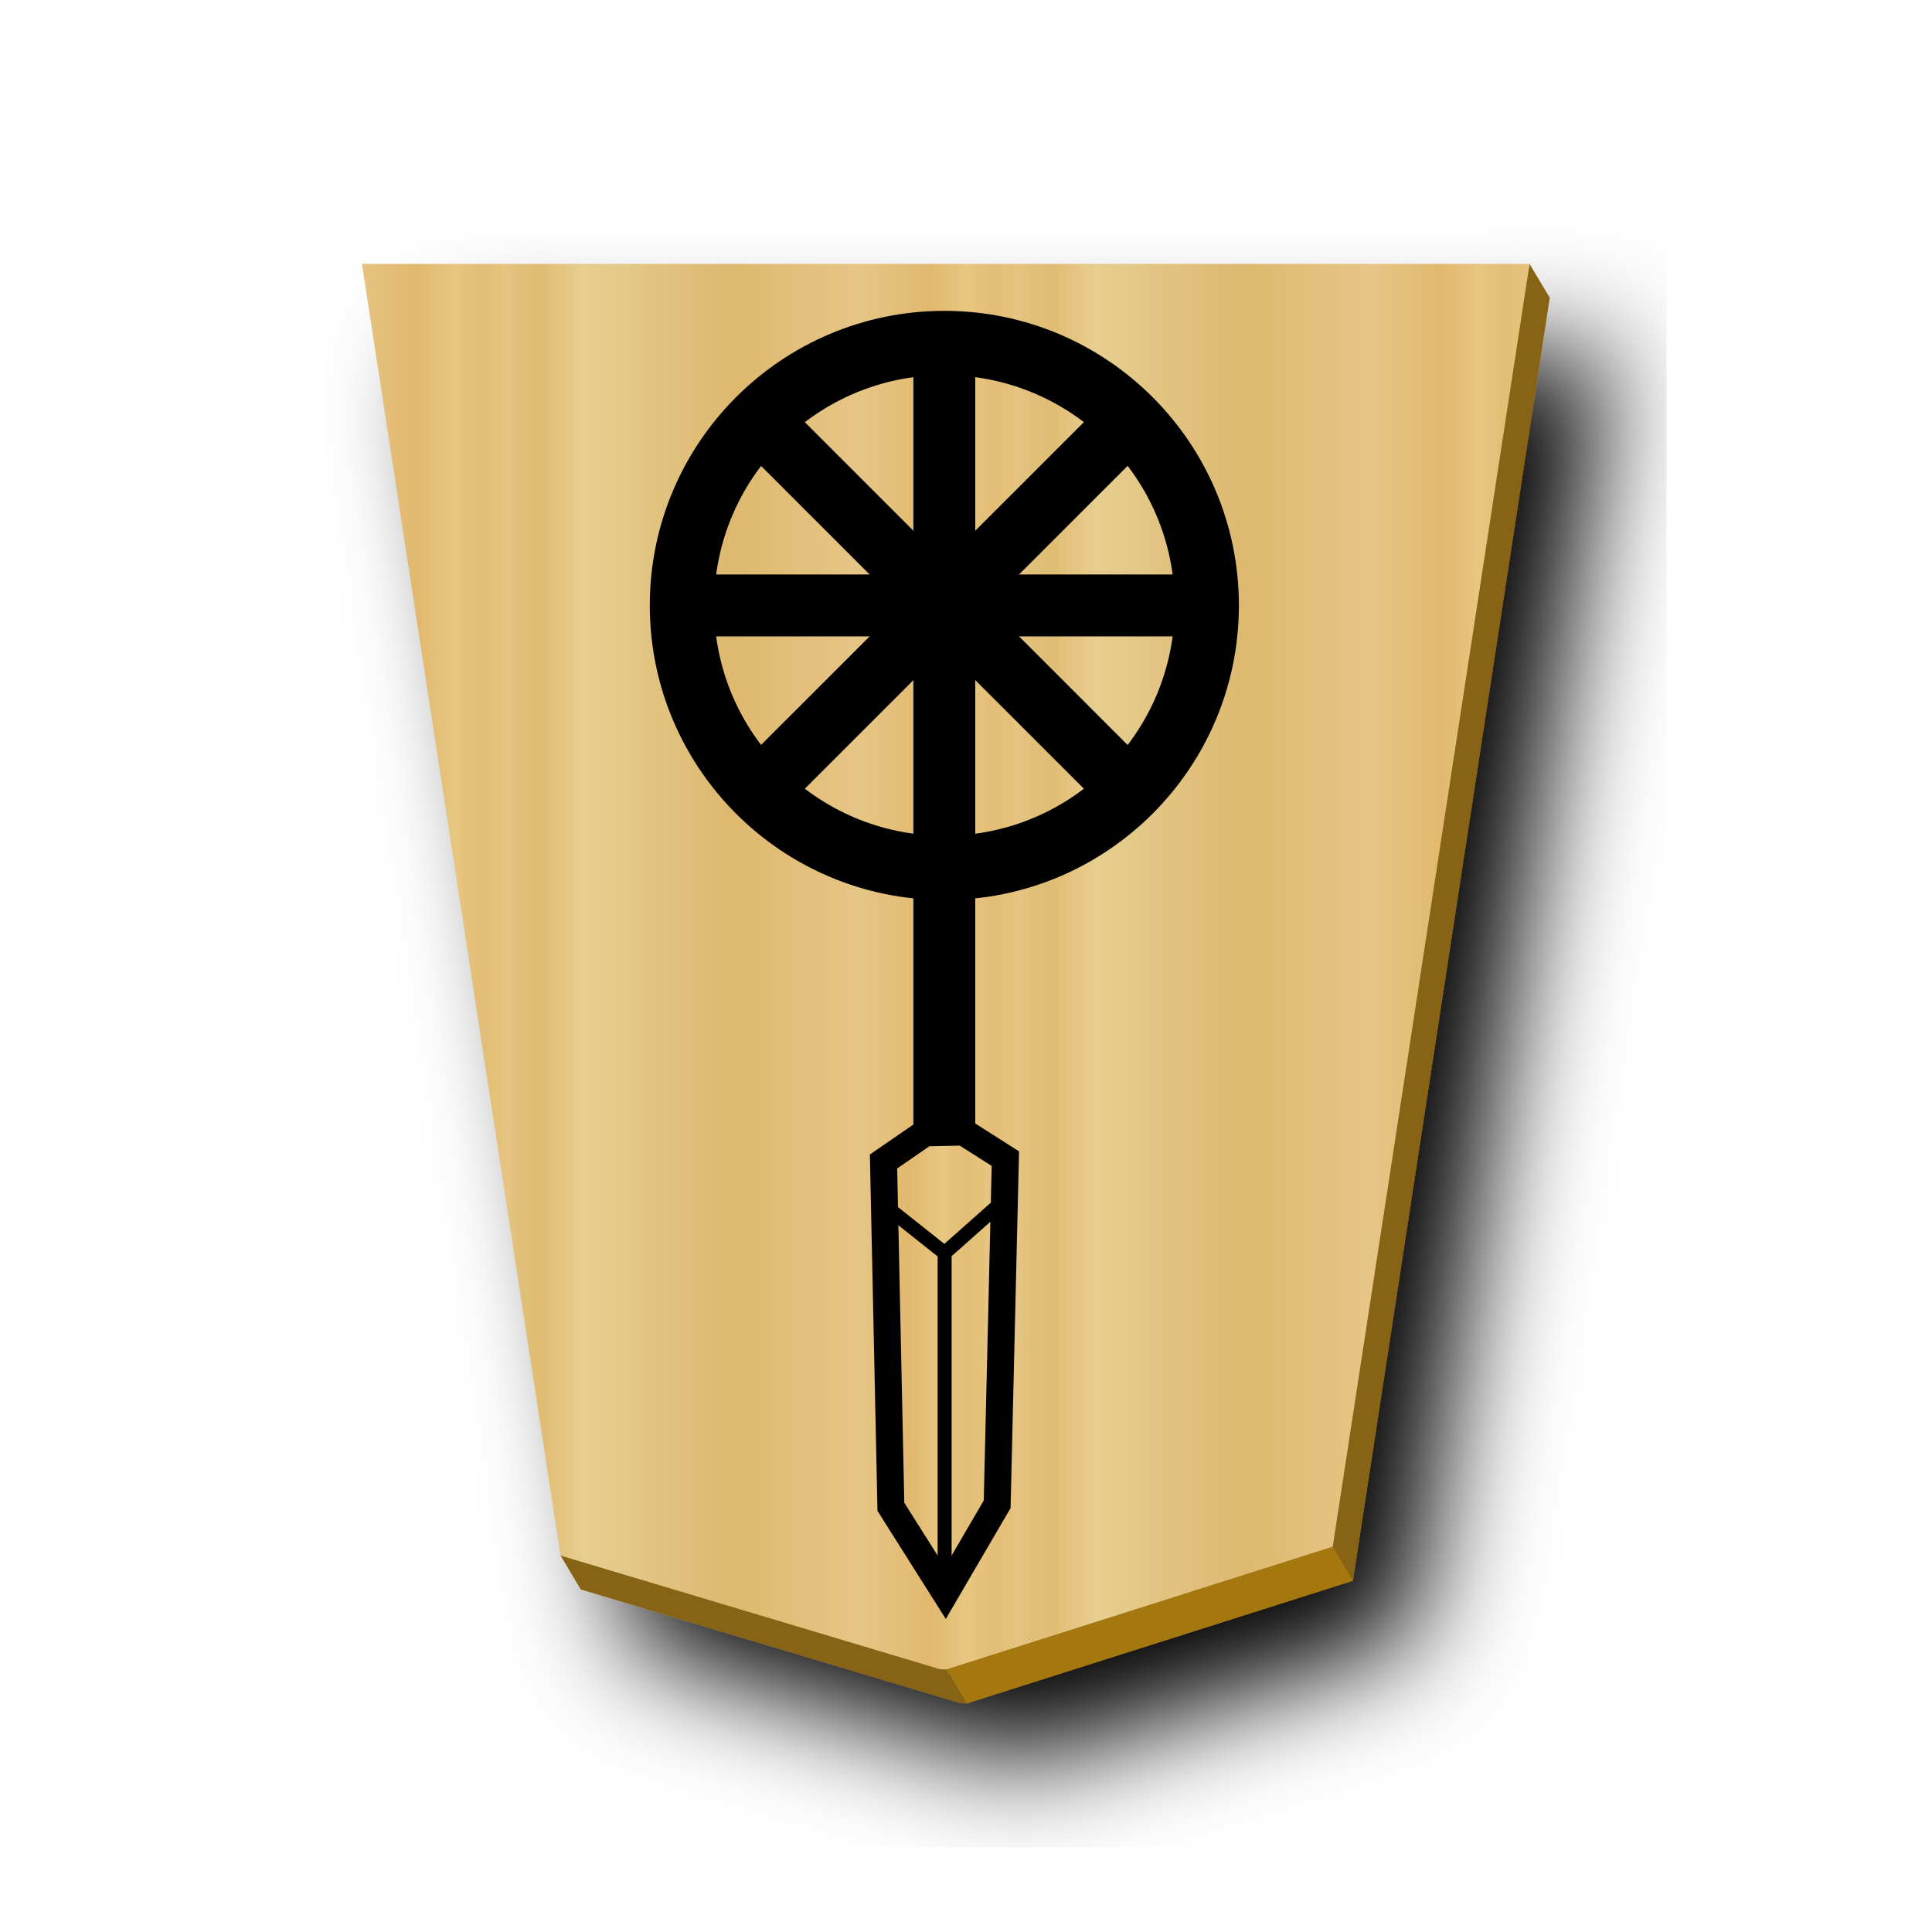
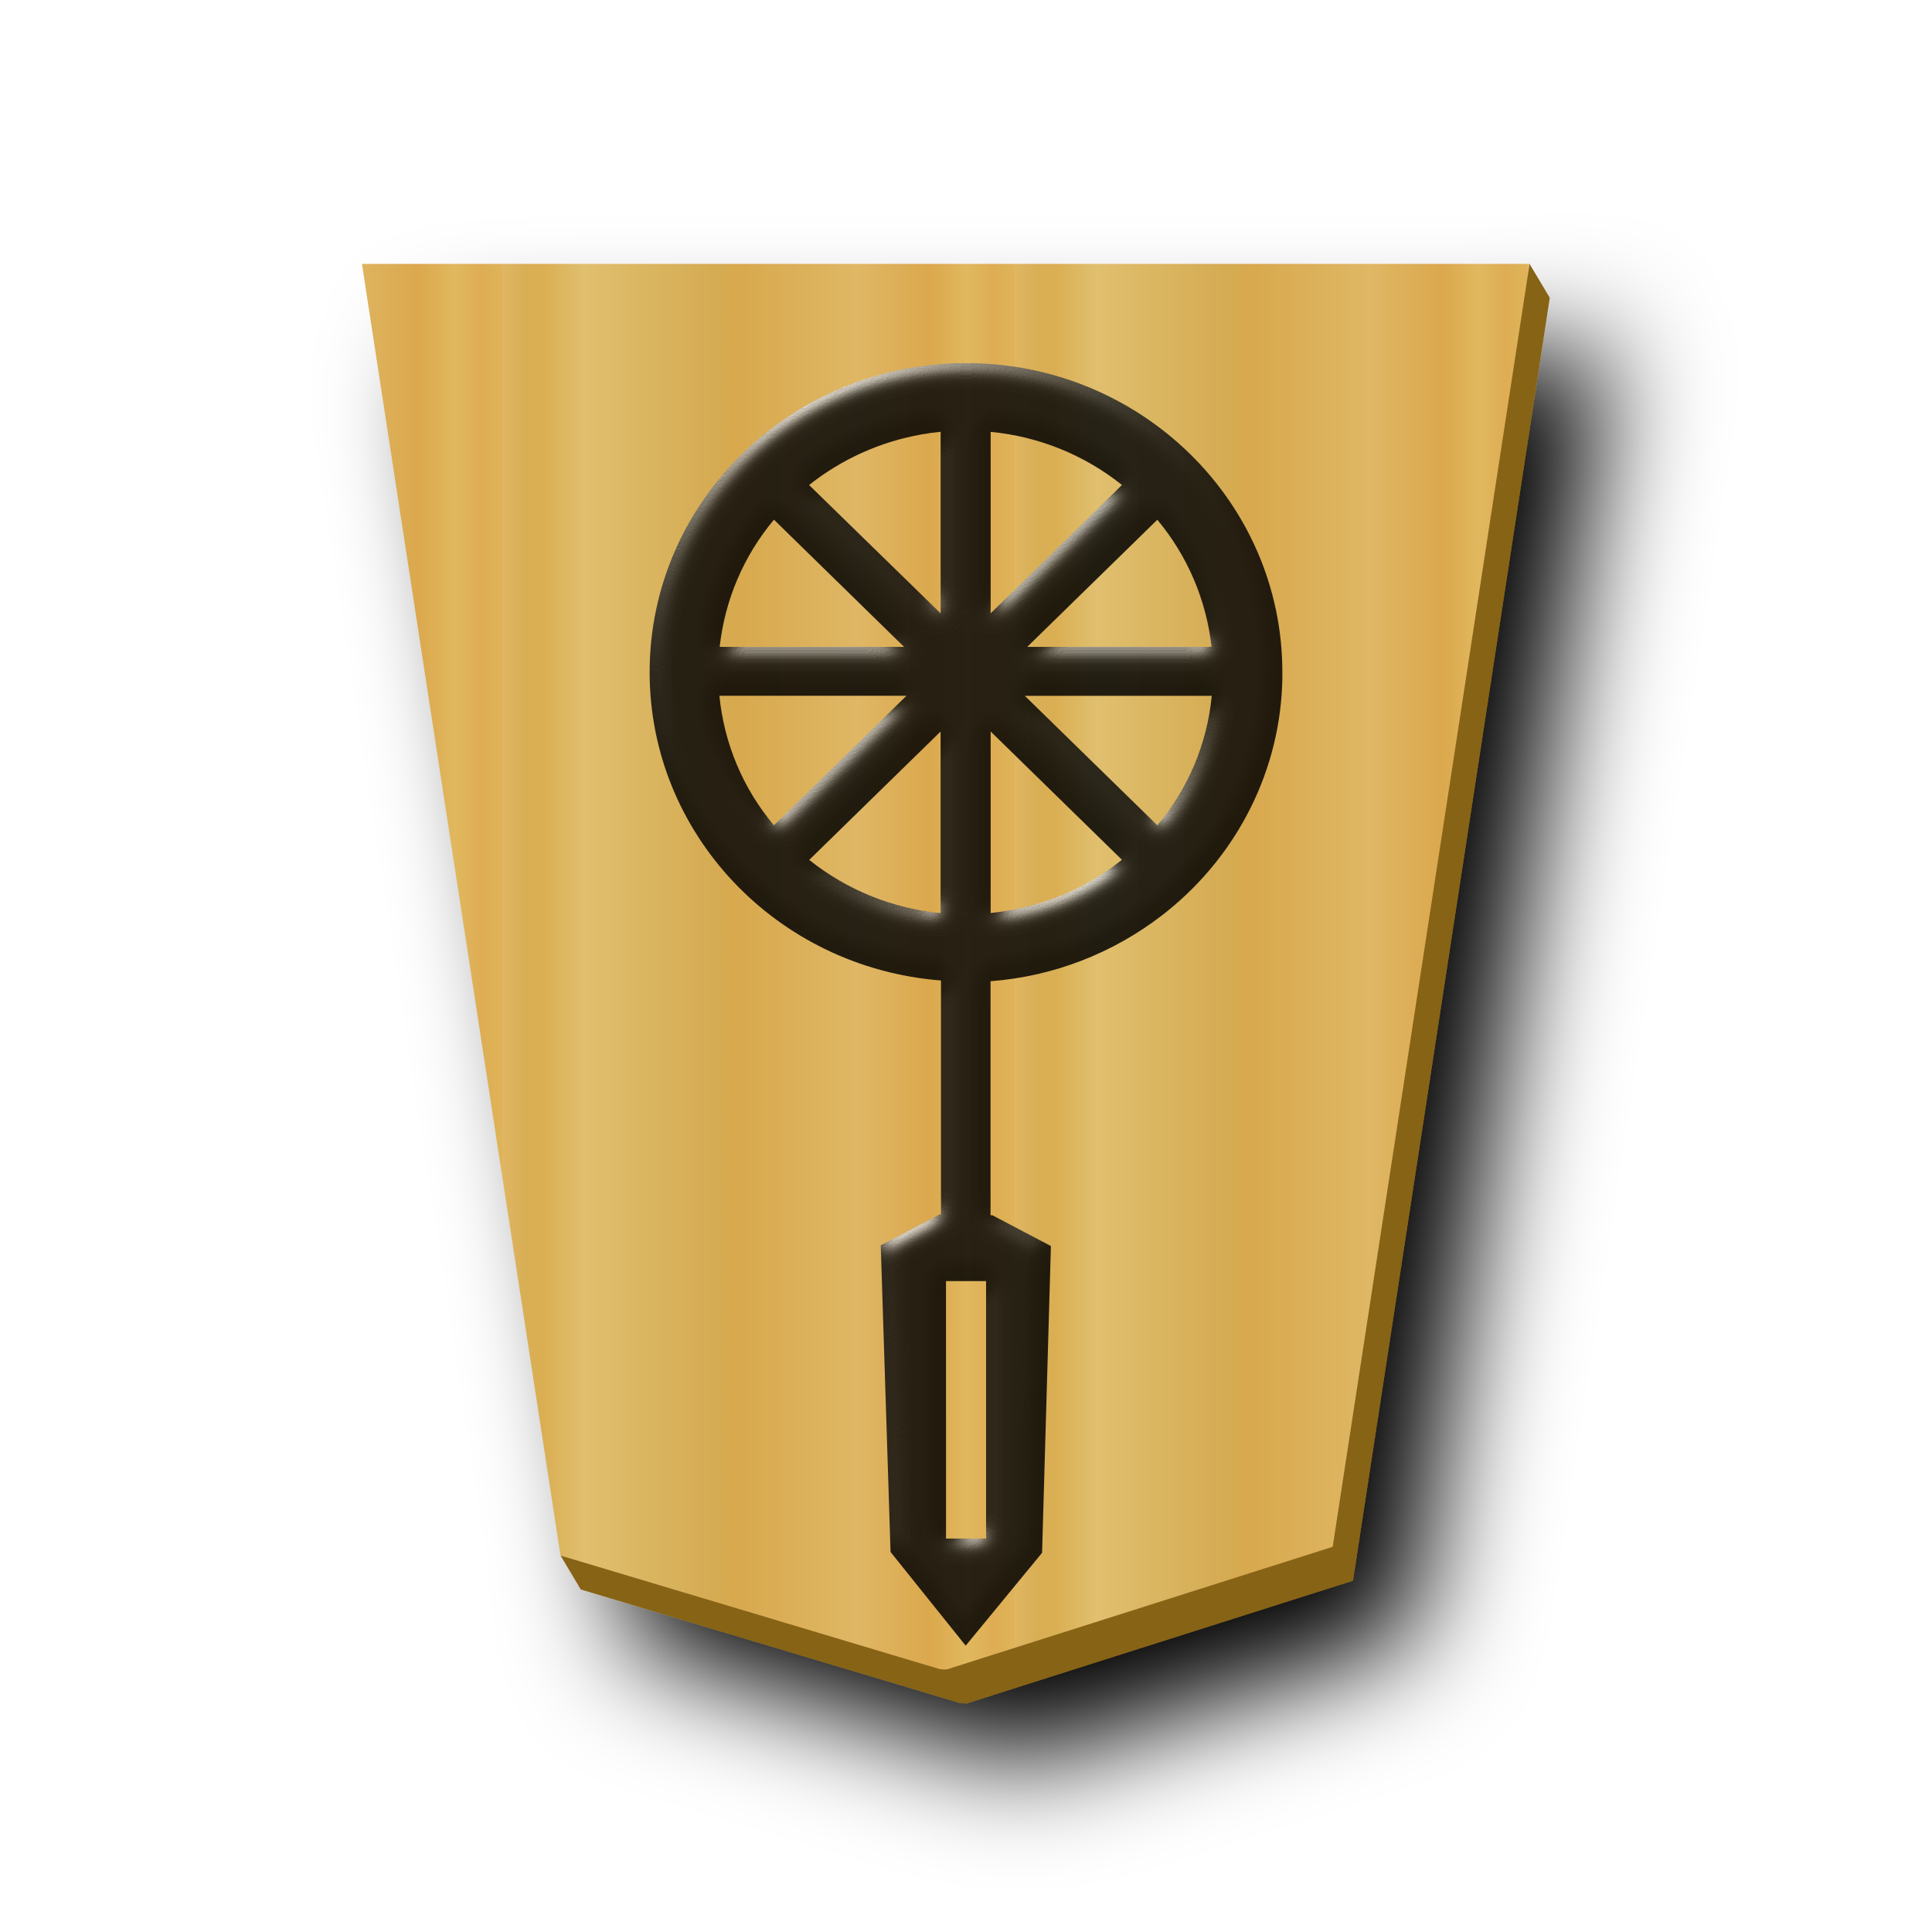
<svg xmlns="http://www.w3.org/2000/svg" xmlns:xlink="http://www.w3.org/1999/xlink" viewBox="0 0 60 60">
  <defs>
    <linearGradient xlink:href="#1KY_svg__a" id="1KY_svg__c" x1="-57.446" x2="-39.653" y1="-2.331" y2="-2.331" gradientUnits="userSpaceOnUse" spreadMethod="repeat" />
-     <linearGradient xlink:href="#1KY_svg__a" id="1KY_svg__d" x1="214.813" x2="366.351" y1="1248.905" y2="1248.905" gradientUnits="userSpaceOnUse" spreadMethod="repeat" />
    <linearGradient id="1KY_svg__a">
-       <stop offset="0" stop-color="#e5c37b" />
-       <stop offset=".042" stop-color="#e4bd76" />
-       <stop offset=".093" stop-color="#e7c781" />
-       <stop offset=".165" stop-color="#e2b86e" />
-       <stop offset=".305" stop-color="#e6c686" />
-       <stop offset=".539" stop-color="#dfb96f" />
-       <stop offset=".586" stop-color="#ddbb73" />
-       <stop offset=".84" stop-color="#e7ce8f" />
-       <stop offset=".924" stop-color="#e1bd73" />
-       <stop offset=".962" stop-color="#e0bf78" />
-       <stop offset="1" stop-color="#e7c685" />
+       <stop offset="0" stop-color="#dfb459" />
+       <stop offset=".042" stop-color="#dead54" />
+       <stop offset=".093" stop-color="#e1b85f" />
+       <stop offset=".165" stop-color="#dba84d" />
+       <stop offset=".305" stop-color="#dfb765" />
+       <stop offset=".539" stop-color="#d8a94e" />
+       <stop offset=".586" stop-color="#d5ab53" />
+       <stop offset=".84" stop-color="#e0bf6e" />
+       <stop offset=".924" stop-color="#daae52" />
+       <stop offset=".962" stop-color="#d9af57" />
+       <stop offset="1" stop-color="#e1b663" />
    </linearGradient>
-     <filter id="1KY_svg__b">
+     <filter id="1KY_svg__b" width="1.286" height="1.232" x="-.118" y="-.096">
      <feGaussianBlur in="SourceAlpha" result="blur" stdDeviation="2" />
      <feOffset dx="2" dy="2" result="offsetBlur" />
      <feBlend in="SourceGraphic" in2="offsetBlur" />
+     </filter>
+     <filter id="1KY_svg__d" width="1.078" height="1.039" x="-.039" y="-.019" color-interpolation-filters="sRGB">
+       <feColorMatrix in="SourceGraphic" result="color" values="1 0 0 0 0 0 1 0 0 0 0 0 1 0 0 0 0 0 0.85 0" />
+       <feGaussianBlur in="SourceAlpha" result="blur" stdDeviation=".32" />
+       <feSpecularLighting in="blur" lighting-color="#fff" result="specular" specularConstant="2.019" specularExponent="25" surfaceScale="5">
+         <feDistantLight azimuth="245" elevation="25" />
+       </feSpecularLighting>
+       <feComposite in="specular" in2="SourceGraphic" k2="1" k3="1" operator="arithmetic" result="composite1" />
+       <feComposite in="composite1" in2="color" operator="atop" result="composite2" />
    </filter>
  </defs>
  <g fill="#654b13" filter="url(#1KY_svg__b)" transform="translate(-84.656 -17.119)scale(.89418)">
    <path fill="#876419" d="m147.797 28.31-.236 1.177h-39.613l6.736 43.812-.542-.129.703 1.18 13.139 3.933c.093.026.192.016.27.022l13.41-4.261 6.837-44.557z" />
  </g>
  <path fill="url(#1KY_svg__c)" d="m-37.3-31.01-13.408 4.26-6.837 44.558h40.553l-6.898-44.862-13.138-3.935c-.094-.026-.193-.015-.271-.021z" transform="translate(-3.954 24.118)scale(-.89418)" />
-   <path fill="#a5780f" d="m29.4 51.847.627 1.053 11.99-3.81-.628-1.052z" />
-   <g stroke="#000" stroke-width="4.938">
-     <path stroke-width=".476" d="M30.05 10.052v25.593h-1.446V10.052z" />
-     <path fill="url(#1KY_svg__d)" stroke-width="8.694" d="m373.444 1325.142-13.45-8.57 2.65-111.341 16.688-28.568 17.542 27.755 2.373 111.247-13.382 9.224z" transform="translate(65.93 162.914)scale(-.09641)" />
-     <path fill="none" stroke-width=".435" d="M29.336 49.047V38.914l-1.594-1.265m1.594 1.265 1.573-1.397" />
-   </g>
-   <path stroke="#000" stroke-width=".476" d="M37.265 19.525H21.39v-1.446h15.875z" />
-   <path d="M29.327 27.95a9.15 9.15 0 0 0 9.148-9.148 9.15 9.15 0 0 0-9.148-9.148 9.15 9.15 0 0 0-9.147 9.148 9.15 9.15 0 0 0 9.147 9.148m0-1.995a7.15 7.15 0 0 1-7.15-7.153 7.15 7.15 0 0 1 7.15-7.152 7.15 7.15 0 0 1 7.154 7.152 7.15 7.15 0 0 1-7.154 7.153" />
-   <path stroke="#000" stroke-width=".476" d="M35.451 13.7 24.226 24.926l-1.023-1.023L34.43 12.678z" />
-   <path stroke="#000" stroke-width=".476" d="M34.43 24.926 23.202 13.7l1.023-1.022L35.45 23.903z" />
+   <path d="m29.99 51.108-2.333-2.91-.305-9.525 1.827-.958h.044V30.45c-5.108-.4-9.048-4.564-9.048-9.572 0-5.303 4.398-9.6 9.824-9.602 5.427 0 9.826 4.299 9.826 9.602v.179c-.045 2.81-1.359 5.458-3.58 7.245-.045.034-.084.071-.147.116a9.95 9.95 0 0 1-5.336 2.055v7.267h.055l1.82.957-.274 9.526zm-.61-3.327h1.244v-7.996h-1.245zm-.169-19.425v-5.638l-4.08 3.987a7.73 7.73 0 0 0 4.08 1.652zm1.555-.001c1.495-.158 2.912-.716 4.077-1.653l-4.077-3.985zm-6.732-2.725 4.118-4.022h-5.81a7.36 7.36 0 0 0 1.692 4.022m11.908 0a7.33 7.33 0 0 0 1.69-4.014v-.007h-5.806zM22.35 20.089h5.726l-4.04-3.95a7.4 7.4 0 0 0-1.685 3.95zm9.552 0h5.724a7.44 7.44 0 0 0-1.684-3.948zm-2.69-1.041V13.41a7 7 0 0 0-.6.083 7.8 7.8 0 0 0-3.485 1.57zm1.554 0 4.078-3.986a7.7 7.7 0 0 0-4.078-1.65z" filter="url(#1KY_svg__d)" />
</svg>
